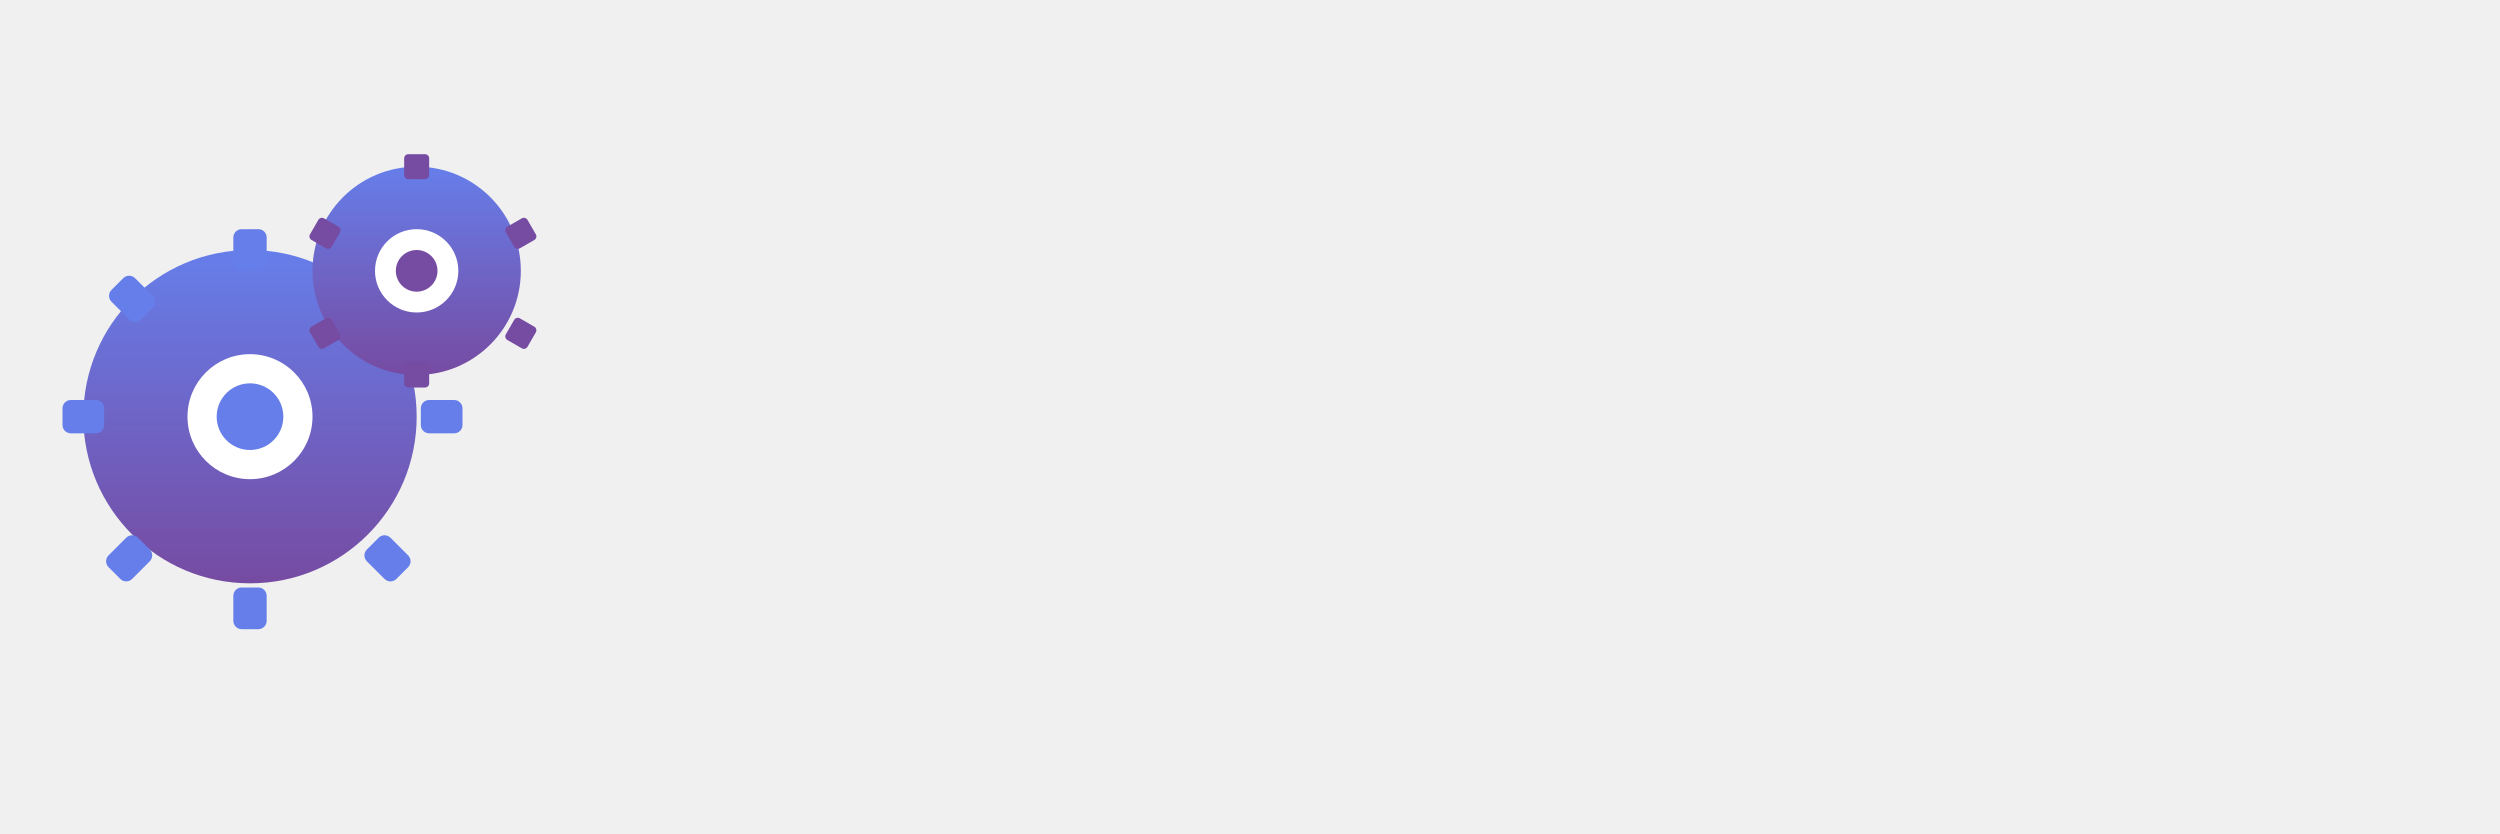
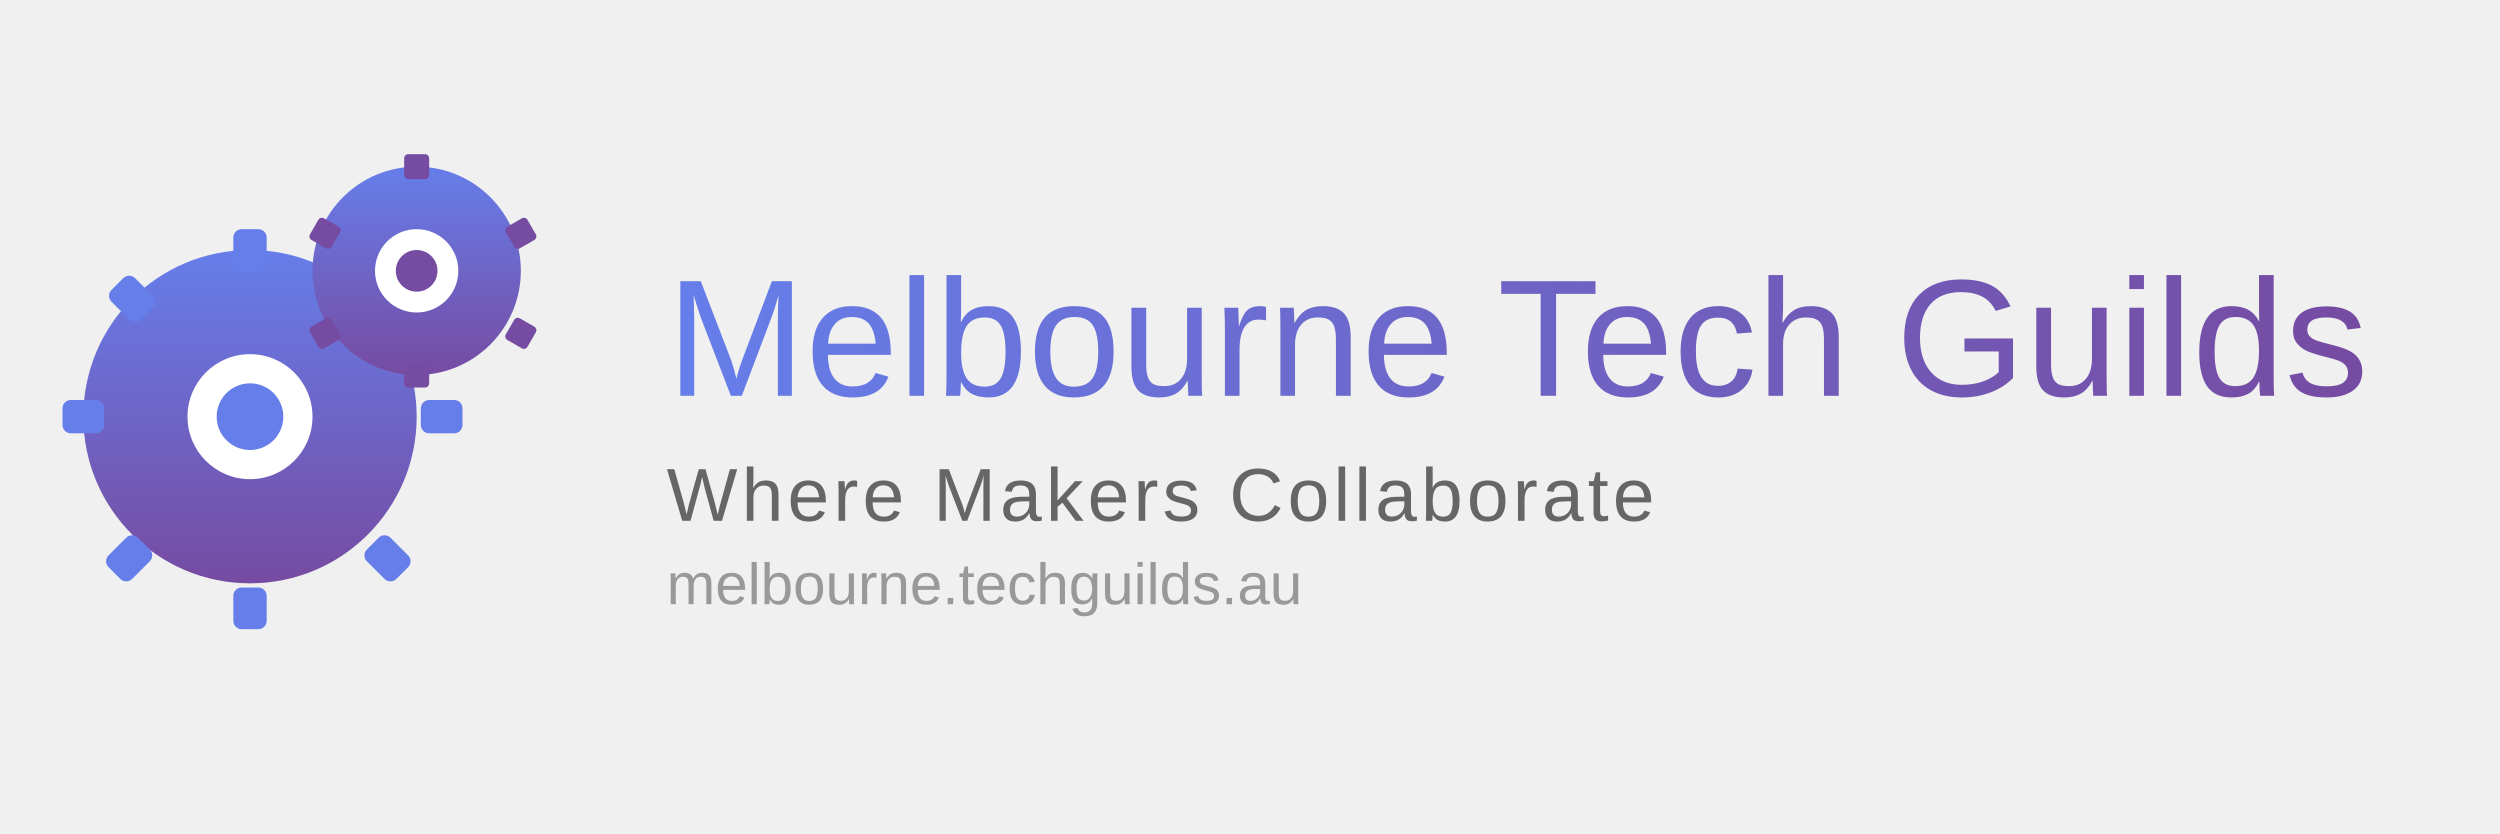
<svg xmlns="http://www.w3.org/2000/svg" viewBox="0 0 600 200">
  <defs>
    <linearGradient id="textGrad" x1="0%" y1="0%" x2="100%" y2="0%">
      <stop offset="0%" style="stop-color:#667eea;stop-opacity:1" />
      <stop offset="100%" style="stop-color:#764ba2;stop-opacity:1" />
    </linearGradient>
    <linearGradient id="iconGrad" x1="0%" y1="0%" x2="0%" y2="100%">
      <stop offset="0%" style="stop-color:#667eea;stop-opacity:1" />
      <stop offset="100%" style="stop-color:#764ba2;stop-opacity:1" />
    </linearGradient>
  </defs>
  <g transform="translate(60, 100)">
    <circle cx="0" cy="0" r="40" fill="url(#iconGrad)" />
    <g fill="#667eea">
      <rect x="-4" y="-45" width="8" height="10" rx="2" />
      <rect x="29" y="-29" width="8" height="10" rx="2" transform="rotate(45 33 -24)" />
      <rect x="41" y="-4" width="10" height="8" rx="2" />
      <rect x="29" y="29" width="8" height="10" rx="2" transform="rotate(-45 33 34)" />
      <rect x="-4" y="41" width="8" height="10" rx="2" />
      <rect x="-33" y="29" width="8" height="10" rx="2" transform="rotate(45 -29 34)" />
      <rect x="-45" y="-4" width="10" height="8" rx="2" />
      <rect x="-33" y="-33" width="8" height="10" rx="2" transform="rotate(-45 -29 -29)" />
    </g>
    <circle cx="0" cy="0" r="15" fill="white" />
    <circle cx="0" cy="0" r="8" fill="#667eea" />
    <g transform="translate(40, -35)">
      <circle cx="0" cy="0" r="25" fill="url(#iconGrad)" />
      <g fill="#764ba2">
        <rect x="-3" y="-28" width="6" height="6" rx="1" />
        <rect x="22" y="-12" width="6" height="6" rx="1" transform="rotate(60 25 -9)" />
        <rect x="22" y="12" width="6" height="6" rx="1" transform="rotate(-60 25 15)" />
        <rect x="-3" y="22" width="6" height="6" rx="1" />
        <rect x="-25" y="12" width="6" height="6" rx="1" transform="rotate(60 -22 15)" />
        <rect x="-25" y="-12" width="6" height="6" rx="1" transform="rotate(-60 -22 -9)" />
      </g>
      <circle cx="0" cy="0" r="10" fill="white" />
      <circle cx="0" cy="0" r="5" fill="#764ba2" />
    </g>
  </g>
-   
-   
-   
-   
-   
-   
-   Optional: Domain
-   
+   <text x="160" y="95" font-family="Arial, Helvetica, sans-serif" font-size="40" font-weight="00" fill="url(#textGrad)">Melbourne Tech Guilds</text>
+   <text x="160" y="125" font-family="Arial, Helvetica, sans-serif" font-size="18" font-weight="400" fill="#666" letter-spacing="1">Where Makers Collaborate</text>
+   <text x="160" y="145" font-family="Arial, Helvetica, sans-serif" font-size="14" font-weight="400" fill="#999">melbourne.techguilds.au</text>
</svg>
